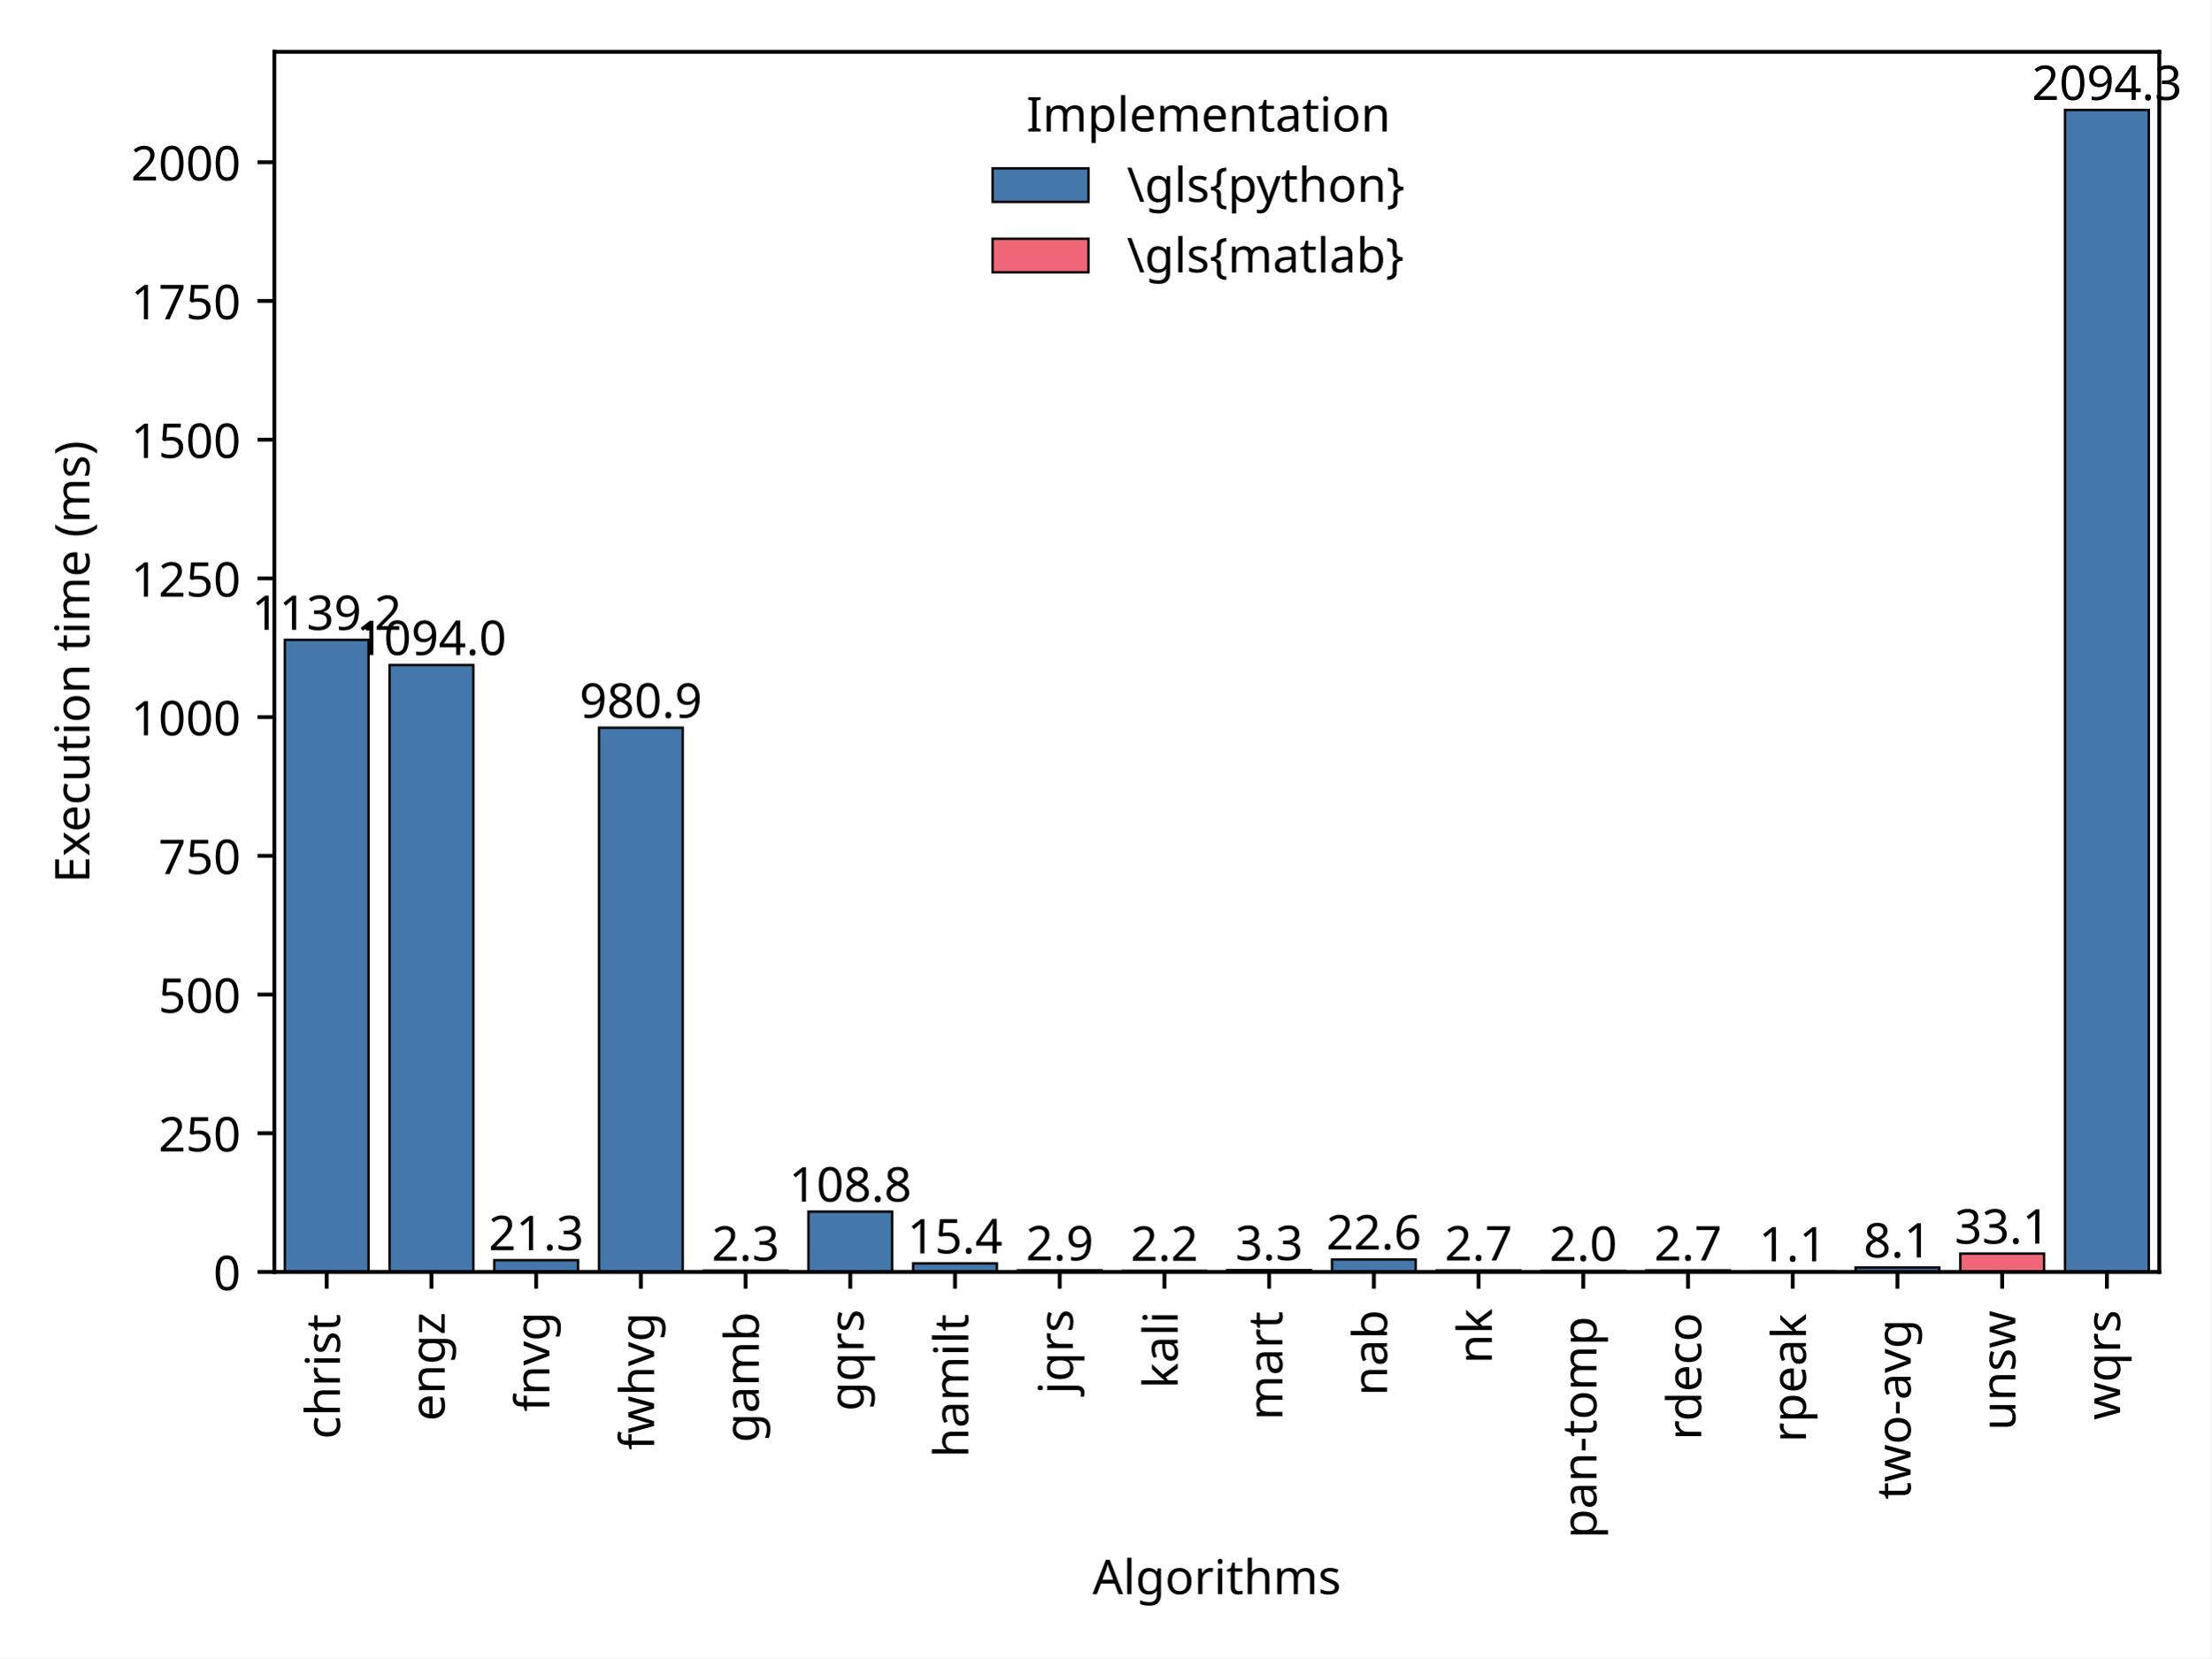
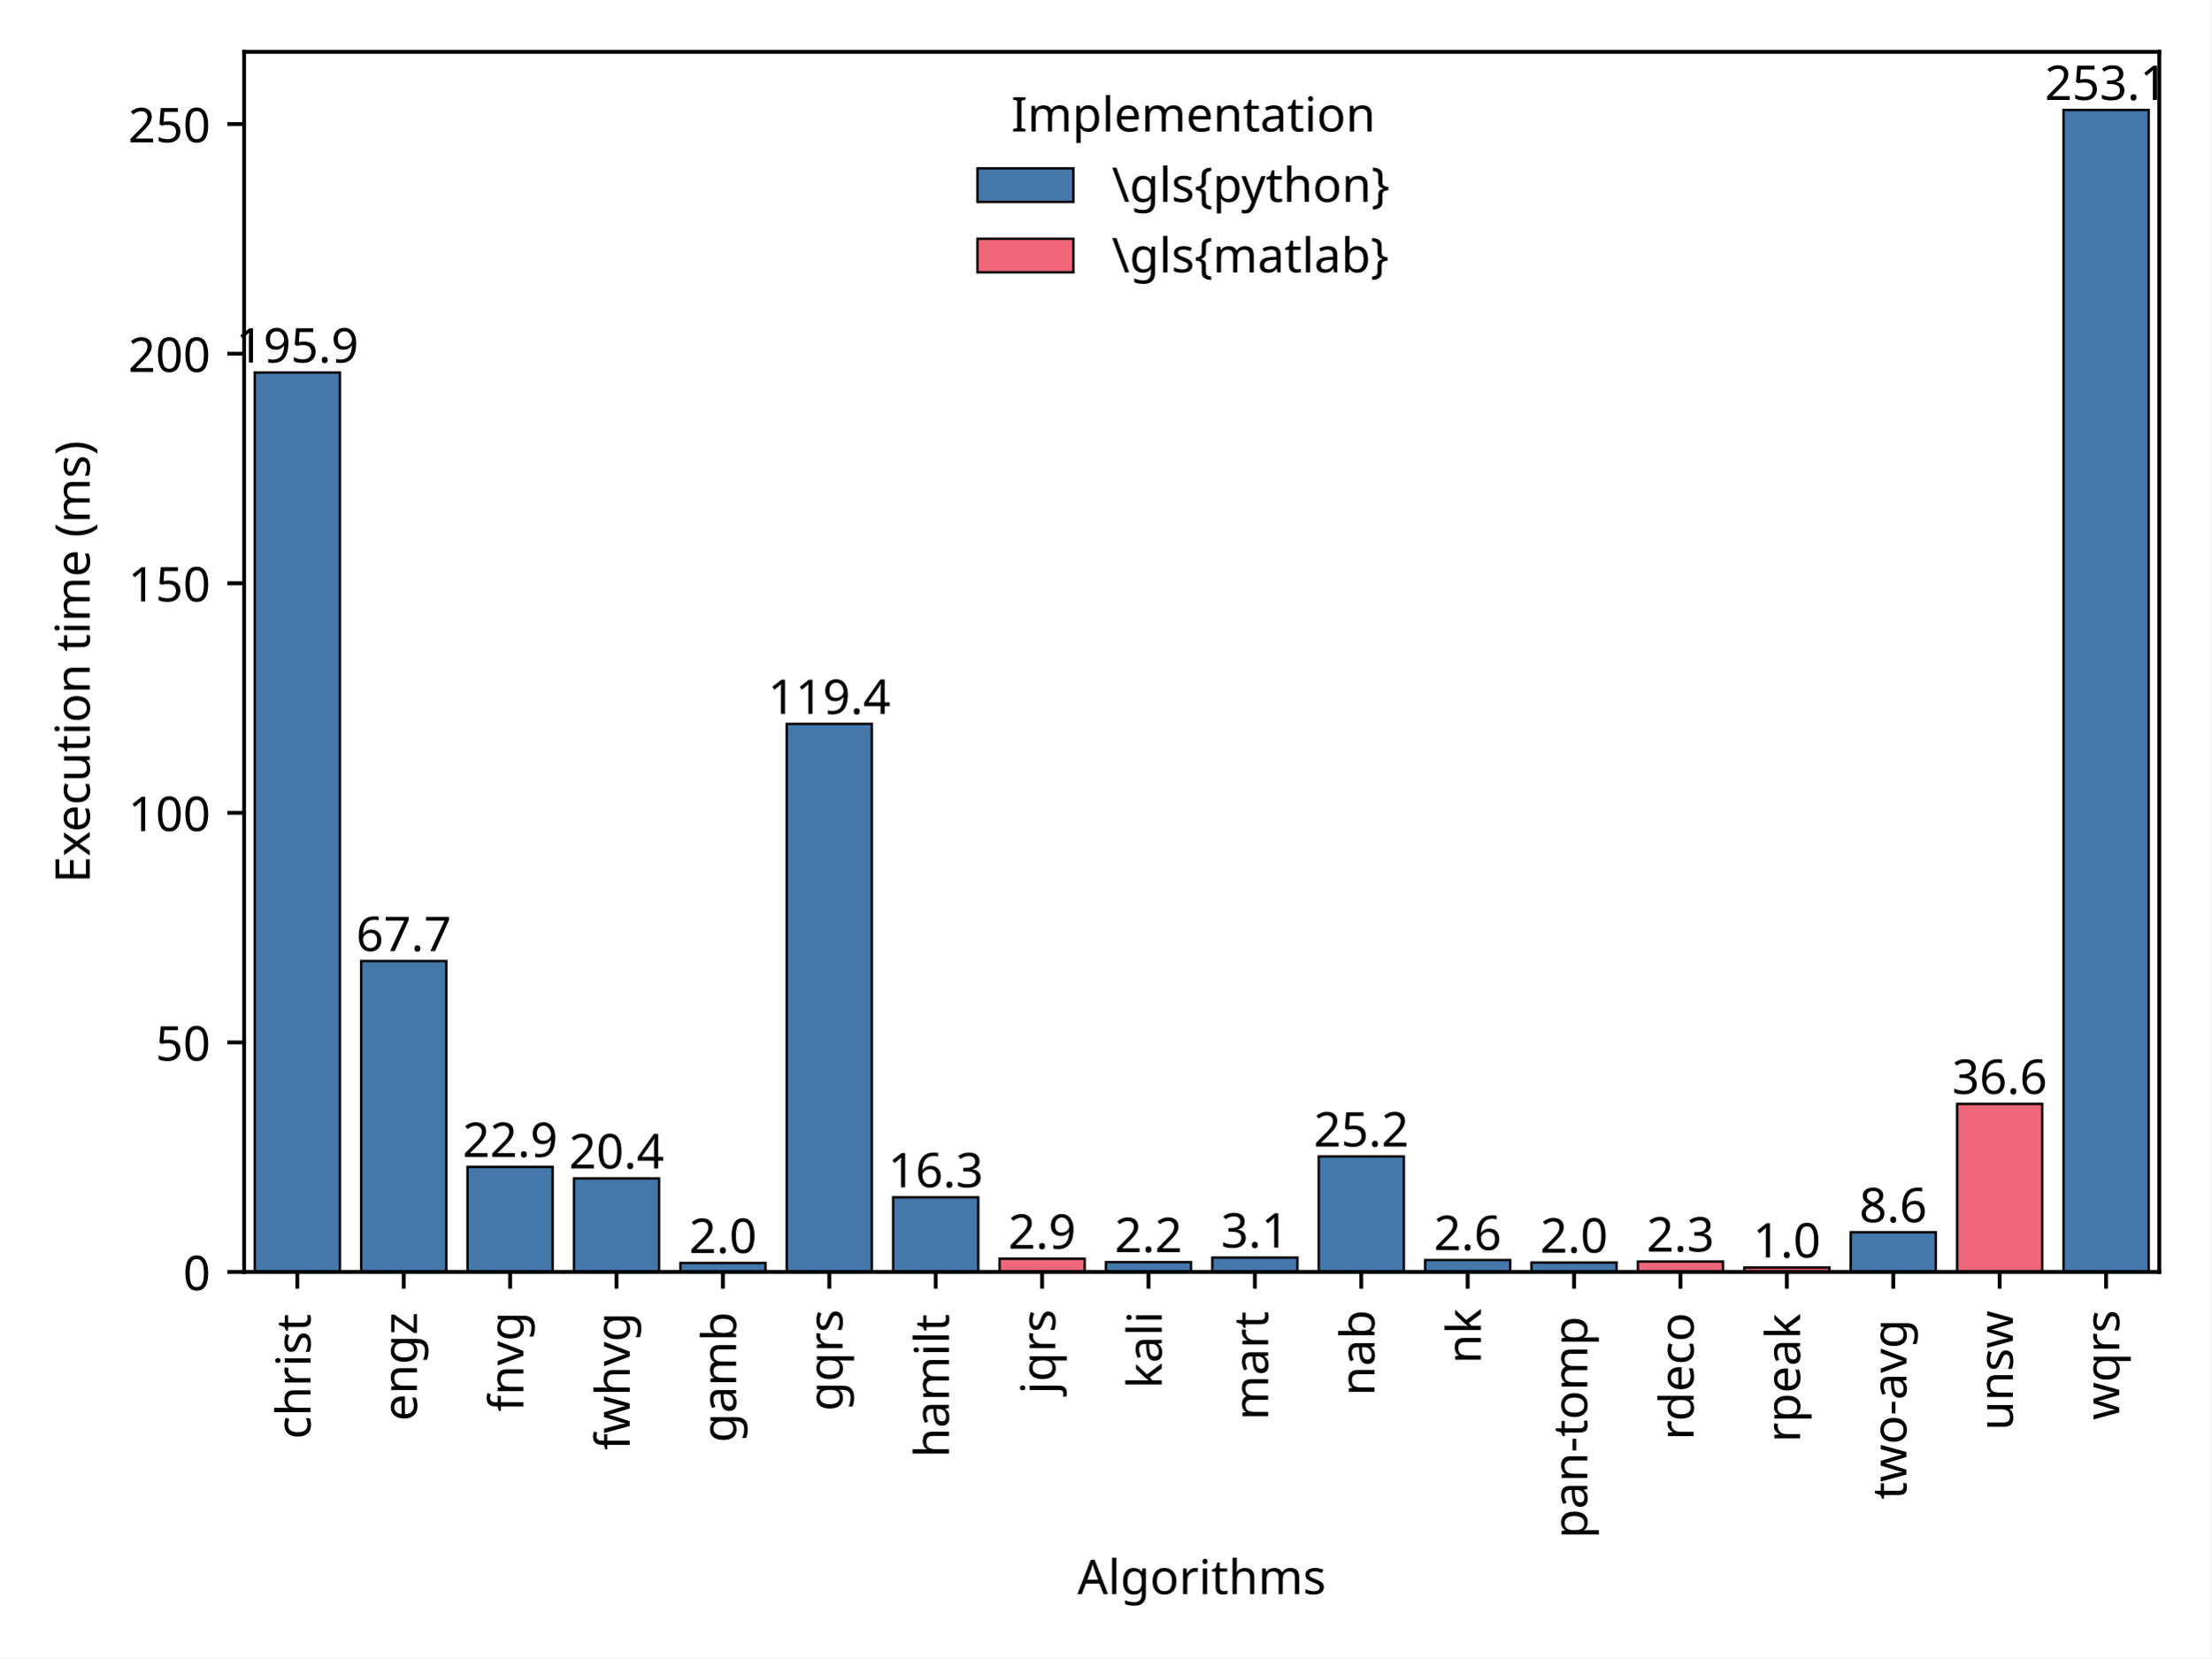
<svg xmlns="http://www.w3.org/2000/svg" xmlns:xlink="http://www.w3.org/1999/xlink" width="460.8pt" height="345.6pt" viewBox="0 0 460.8 345.6" version="1.1">
  <defs>
    <style type="text/css">*{stroke-linejoin: round; stroke-linecap: butt}</style>
  </defs>
  <g id="figure_1">
    <g id="patch_1">
      <path d="M 0 345.6  L 460.8 345.6  L 460.8 0  L 0 0  z " style="fill: #ffffff" />
    </g>
    <g id="axes_1">
      <g id="patch_2">
-         <path d="M 57.17 265.12  L 450 265.12  L 450 10.8  L 57.17 10.8  z " style="fill: #ffffff" />
+         <path d="M 50.87 265.12  L 450 265.12  L 450 10.8  L 50.87 10.8  z " style="fill: #ffffff" />
      </g>
      <g id="patch_3">
-         <path d="M 59.352 265.12  L 76.811 265.12  L 76.811 133.368  L 59.352 133.368  z " clip-path="url(#pf915cbc9c8)" style="fill: #4477aa; stroke: #000000; stroke-width: 0.5; stroke-linejoin: miter" />
+         <path d="M 53.087 265.12  L 70.826 265.12  L 70.826 77.632  L 53.087 77.632  z " clip-path="url(#p1029cbb673)" style="fill: #4477aa; stroke: #000000; stroke-width: 0.5; stroke-linejoin: miter" />
      </g>
      <g id="patch_4">
-         <path d="M 81.176 265.12  L 98.635 265.12  L 98.635 138.6  L 81.176 138.6  z " clip-path="url(#pf915cbc9c8)" style="fill: #4477aa; stroke: #000000; stroke-width: 0.5; stroke-linejoin: miter" />
+         <path d="M 75.261 265.12  L 93 265.12  L 93 200.316  L 75.261 200.316  z " clip-path="url(#p1029cbb673)" style="fill: #4477aa; stroke: #000000; stroke-width: 0.5; stroke-linejoin: miter" />
      </g>
      <g id="patch_5">
-         <path d="M 103 265.12  L 120.459 265.12  L 120.459 262.658  L 103 262.658  z " clip-path="url(#pf915cbc9c8)" style="fill: #4477aa; stroke: #000000; stroke-width: 0.5; stroke-linejoin: miter" />
+         <path d="M 97.435 265.12  L 115.174 265.12  L 115.174 243.226  L 97.435 243.226  z " clip-path="url(#p1029cbb673)" style="fill: #4477aa; stroke: #000000; stroke-width: 0.5; stroke-linejoin: miter" />
      </g>
      <g id="patch_6">
-         <path d="M 124.824 265.12  L 142.283 265.12  L 142.283 151.675  L 124.824 151.675  z " clip-path="url(#pf915cbc9c8)" style="fill: #4477aa; stroke: #000000; stroke-width: 0.5; stroke-linejoin: miter" />
+         <path d="M 119.609 265.12  L 137.348 265.12  L 137.348 245.624  L 119.609 245.624  z " clip-path="url(#p1029cbb673)" style="fill: #4477aa; stroke: #000000; stroke-width: 0.5; stroke-linejoin: miter" />
      </g>
      <g id="patch_7">
-         <path d="M 146.648 265.12  L 164.107 265.12  L 164.107 264.849  L 146.648 264.849  z " clip-path="url(#pf915cbc9c8)" style="fill: #4477aa; stroke: #000000; stroke-width: 0.5; stroke-linejoin: miter" />
+         <path d="M 141.783 265.12  L 159.522 265.12  L 159.522 263.242  L 141.783 263.242  z " clip-path="url(#p1029cbb673)" style="fill: #4477aa; stroke: #000000; stroke-width: 0.5; stroke-linejoin: miter" />
      </g>
      <g id="patch_8">
-         <path d="M 168.472 265.12  L 185.931 265.12  L 185.931 252.535  L 168.472 252.535  z " clip-path="url(#pf915cbc9c8)" style="fill: #4477aa; stroke: #000000; stroke-width: 0.5; stroke-linejoin: miter" />
+         <path d="M 163.957 265.12  L 181.696 265.12  L 181.696 150.886  L 163.957 150.886  z " clip-path="url(#p1029cbb673)" style="fill: #4477aa; stroke: #000000; stroke-width: 0.5; stroke-linejoin: miter" />
      </g>
      <g id="patch_9">
-         <path d="M 190.296 265.12  L 207.755 265.12  L 207.755 263.335  L 190.296 263.335  z " clip-path="url(#pf915cbc9c8)" style="fill: #4477aa; stroke: #000000; stroke-width: 0.5; stroke-linejoin: miter" />
+         <path d="M 186.131 265.12  L 203.87 265.12  L 203.87 249.55  L 186.131 249.55  z " clip-path="url(#p1029cbb673)" style="fill: #4477aa; stroke: #000000; stroke-width: 0.5; stroke-linejoin: miter" />
      </g>
      <g id="patch_10">
-         <path d="M 212.12 265.12  L 229.579 265.12  L 229.579 264.788  L 212.12 264.788  z " clip-path="url(#pf915cbc9c8)" style="fill: #ee6677; stroke: #000000; stroke-width: 0.5; stroke-linejoin: miter" />
+         <path d="M 208.305 265.12  L 226.044 265.12  L 226.044 262.358  L 208.305 262.358  z " clip-path="url(#p1029cbb673)" style="fill: #ee6677; stroke: #000000; stroke-width: 0.5; stroke-linejoin: miter" />
      </g>
      <g id="patch_11">
-         <path d="M 233.944 265.12  L 251.403 265.12  L 251.403 264.869  L 233.944 264.869  z " clip-path="url(#pf915cbc9c8)" style="fill: #4477aa; stroke: #000000; stroke-width: 0.5; stroke-linejoin: miter" />
+         <path d="M 230.478 265.12  L 248.218 265.12  L 248.218 263.06  L 230.478 263.06  z " clip-path="url(#p1029cbb673)" style="fill: #4477aa; stroke: #000000; stroke-width: 0.5; stroke-linejoin: miter" />
      </g>
      <g id="patch_12">
-         <path d="M 255.767 265.12  L 273.226 265.12  L 273.226 264.735  L 255.767 264.735  z " clip-path="url(#pf915cbc9c8)" style="fill: #4477aa; stroke: #000000; stroke-width: 0.5; stroke-linejoin: miter" />
+         <path d="M 252.652 265.12  L 270.392 265.12  L 270.392 262.117  L 252.652 262.117  z " clip-path="url(#p1029cbb673)" style="fill: #4477aa; stroke: #000000; stroke-width: 0.5; stroke-linejoin: miter" />
      </g>
      <g id="patch_13">
-         <path d="M 277.591 265.12  L 295.05 265.12  L 295.05 262.509  L 277.591 262.509  z " clip-path="url(#pf915cbc9c8)" style="fill: #4477aa; stroke: #000000; stroke-width: 0.5; stroke-linejoin: miter" />
+         <path d="M 274.826 265.12  L 292.565 265.12  L 292.565 241.05  L 274.826 241.05  z " clip-path="url(#p1029cbb673)" style="fill: #4477aa; stroke: #000000; stroke-width: 0.5; stroke-linejoin: miter" />
      </g>
      <g id="patch_14">
-         <path d="M 299.415 265.12  L 316.874 265.12  L 316.874 264.812  L 299.415 264.812  z " clip-path="url(#pf915cbc9c8)" style="fill: #4477aa; stroke: #000000; stroke-width: 0.5; stroke-linejoin: miter" />
+         <path d="M 297 265.12  L 314.739 265.12  L 314.739 262.632  L 297 262.632  z " clip-path="url(#p1029cbb673)" style="fill: #4477aa; stroke: #000000; stroke-width: 0.5; stroke-linejoin: miter" />
      </g>
      <g id="patch_15">
-         <path d="M 321.239 265.12  L 338.698 265.12  L 338.698 264.888  L 321.239 264.888  z " clip-path="url(#pf915cbc9c8)" style="fill: #4477aa; stroke: #000000; stroke-width: 0.5; stroke-linejoin: miter" />
+         <path d="M 319.174 265.12  L 336.913 265.12  L 336.913 263.168  L 319.174 263.168  z " clip-path="url(#p1029cbb673)" style="fill: #4477aa; stroke: #000000; stroke-width: 0.5; stroke-linejoin: miter" />
      </g>
      <g id="patch_16">
-         <path d="M 343.063 265.12  L 360.522 265.12  L 360.522 264.804  L 343.063 264.804  z " clip-path="url(#pf915cbc9c8)" style="fill: #ee6677; stroke: #000000; stroke-width: 0.5; stroke-linejoin: miter" />
+         <path d="M 341.348 265.12  L 359.087 265.12  L 359.087 262.949  L 341.348 262.949  z " clip-path="url(#p1029cbb673)" style="fill: #ee6677; stroke: #000000; stroke-width: 0.5; stroke-linejoin: miter" />
      </g>
      <g id="patch_17">
-         <path d="M 364.887 265.12  L 382.346 265.12  L 382.346 264.993  L 364.887 264.993  z " clip-path="url(#pf915cbc9c8)" style="fill: #ee6677; stroke: #000000; stroke-width: 0.5; stroke-linejoin: miter" />
+         <path d="M 363.522 265.12  L 381.261 265.12  L 381.261 264.201  L 363.522 264.201  z " clip-path="url(#p1029cbb673)" style="fill: #ee6677; stroke: #000000; stroke-width: 0.5; stroke-linejoin: miter" />
      </g>
      <g id="patch_18">
-         <path d="M 386.711 265.12  L 404.17 265.12  L 404.17 264.188  L 386.711 264.188  z " clip-path="url(#pf915cbc9c8)" style="fill: #4477aa; stroke: #000000; stroke-width: 0.5; stroke-linejoin: miter" />
+         <path d="M 385.696 265.12  L 403.435 265.12  L 403.435 256.845  L 385.696 256.845  z " clip-path="url(#p1029cbb673)" style="fill: #4477aa; stroke: #000000; stroke-width: 0.5; stroke-linejoin: miter" />
      </g>
      <g id="patch_19">
-         <path d="M 408.535 265.12  L 425.994 265.12  L 425.994 261.296  L 408.535 261.296  z " clip-path="url(#pf915cbc9c8)" style="fill: #ee6677; stroke: #000000; stroke-width: 0.5; stroke-linejoin: miter" />
+         <path d="M 407.87 265.12  L 425.609 265.12  L 425.609 230.083  L 407.87 230.083  z " clip-path="url(#p1029cbb673)" style="fill: #ee6677; stroke: #000000; stroke-width: 0.5; stroke-linejoin: miter" />
      </g>
      <g id="patch_20">
-         <path d="M 430.358 265.12  L 447.818 265.12  L 447.818 22.91  L 430.358 22.91  z " clip-path="url(#pf915cbc9c8)" style="fill: #4477aa; stroke: #000000; stroke-width: 0.5; stroke-linejoin: miter" />
+         <path d="M 430.043 265.12  L 447.783 265.12  L 447.783 22.91  L 430.043 22.91  z " clip-path="url(#p1029cbb673)" style="fill: #4477aa; stroke: #000000; stroke-width: 0.5; stroke-linejoin: miter" />
      </g>
      <g id="matplotlib.axis_1">
        <g id="xtick_1">
          <g id="line2d_1">
            <defs>
-               <path id="mfe8daccf79" d="M 0 0  L 0 3.5  " style="stroke: #000000; stroke-width: 0.8" />
+               <path id="me65276a0a2" d="M 0 0  L 0 3.5  " style="stroke: #000000; stroke-width: 0.8" />
            </defs>
            <g>
-               <use xlink:href="#mfe8daccf79" x="68.082" y="265.12" style="stroke: #000000; stroke-width: 0.8" />
+               <use xlink:href="#me65276a0a2" x="61.957" y="265.12" style="stroke: #000000; stroke-width: 0.8" />
            </g>
          </g>
          <g id="text_1">
-             <text style="font: 10px 'sans-serif'" transform="translate(70.84132 299.9747)rotate(-90)">christ</text>
+             <text style="font: 10px 'sans-serif'" transform="translate(64.71632 299.9747)rotate(-90)">christ</text>
          </g>
        </g>
        <g id="xtick_2">
          <g id="line2d_2">
            <g>
-               <use xlink:href="#mfe8daccf79" x="89.906" y="265.12" style="stroke: #000000; stroke-width: 0.8" />
+               <use xlink:href="#me65276a0a2" x="84.131" y="265.12" style="stroke: #000000; stroke-width: 0.8" />
            </g>
          </g>
          <g id="text_2">
-             <text style="font: 10px 'sans-serif'" transform="translate(92.66521 296.2075)rotate(-90)">engz</text>
+             <text style="font: 10px 'sans-serif'" transform="translate(86.89021 296.2075)rotate(-90)">engz</text>
          </g>
        </g>
        <g id="xtick_3">
          <g id="line2d_3">
            <g>
-               <use xlink:href="#mfe8daccf79" x="111.73" y="265.12" style="stroke: #000000; stroke-width: 0.8" />
+               <use xlink:href="#me65276a0a2" x="106.305" y="265.12" style="stroke: #000000; stroke-width: 0.8" />
            </g>
          </g>
          <g id="text_3">
-             <text style="font: 10px 'sans-serif'" transform="translate(114.4891 294.245)rotate(-90)">fnvg</text>
+             <text style="font: 10px 'sans-serif'" transform="translate(109.0641 294.245)rotate(-90)">fnvg</text>
          </g>
        </g>
        <g id="xtick_4">
          <g id="line2d_4">
            <g>
-               <use xlink:href="#mfe8daccf79" x="133.554" y="265.12" style="stroke: #000000; stroke-width: 0.8" />
+               <use xlink:href="#me65276a0a2" x="128.479" y="265.12" style="stroke: #000000; stroke-width: 0.8" />
            </g>
          </g>
          <g id="text_4">
-             <text style="font: 10px 'sans-serif'" transform="translate(136.313 302.2481)rotate(-90)">fwhvg</text>
+             <text style="font: 10px 'sans-serif'" transform="translate(131.238 302.2481)rotate(-90)">fwhvg</text>
          </g>
        </g>
        <g id="xtick_5">
          <g id="line2d_5">
            <g>
-               <use xlink:href="#mfe8daccf79" x="155.377" y="265.12" style="stroke: #000000; stroke-width: 0.8" />
+               <use xlink:href="#me65276a0a2" x="150.653" y="265.12" style="stroke: #000000; stroke-width: 0.8" />
            </g>
          </g>
          <g id="text_5">
-             <text style="font: 10px 'sans-serif'" transform="translate(158.1369 300.6856)rotate(-90)">gamb</text>
+             <text style="font: 10px 'sans-serif'" transform="translate(153.4119 300.6856)rotate(-90)">gamb</text>
          </g>
        </g>
        <g id="xtick_6">
          <g id="line2d_6">
            <g>
-               <use xlink:href="#mfe8daccf79" x="177.201" y="265.12" style="stroke: #000000; stroke-width: 0.8" />
+               <use xlink:href="#me65276a0a2" x="172.826" y="265.12" style="stroke: #000000; stroke-width: 0.8" />
            </g>
          </g>
          <g id="text_6">
-             <text style="font: 10px 'sans-serif'" transform="translate(179.9608 294.1372)rotate(-90)">gqrs</text>
+             <text style="font: 10px 'sans-serif'" transform="translate(175.5858 294.1372)rotate(-90)">gqrs</text>
          </g>
        </g>
        <g id="xtick_7">
          <g id="line2d_7">
            <g>
-               <use xlink:href="#mfe8daccf79" x="199.025" y="265.12" style="stroke: #000000; stroke-width: 0.8" />
+               <use xlink:href="#me65276a0a2" x="195" y="265.12" style="stroke: #000000; stroke-width: 0.8" />
            </g>
          </g>
          <g id="text_7">
-             <text style="font: 10px 'sans-serif'" transform="translate(201.7847 303.8028)rotate(-90)">hamilt</text>
+             <text style="font: 10px 'sans-serif'" transform="translate(197.7597 303.8028)rotate(-90)">hamilt</text>
          </g>
        </g>
        <g id="xtick_8">
          <g id="line2d_8">
            <g>
-               <use xlink:href="#mfe8daccf79" x="220.849" y="265.12" style="stroke: #000000; stroke-width: 0.8" />
+               <use xlink:href="#me65276a0a2" x="217.174" y="265.12" style="stroke: #000000; stroke-width: 0.8" />
            </g>
          </g>
          <g id="text_8">
-             <text style="font: 10px 'sans-serif'" transform="translate(223.6085 290.5669)rotate(-90)">jqrs</text>
+             <text style="font: 10px 'sans-serif'" transform="translate(219.9335 290.5669)rotate(-90)">jqrs</text>
          </g>
        </g>
        <g id="xtick_9">
          <g id="line2d_9">
            <g>
-               <use xlink:href="#mfe8daccf79" x="242.673" y="265.12" style="stroke: #000000; stroke-width: 0.8" />
+               <use xlink:href="#me65276a0a2" x="239.348" y="265.12" style="stroke: #000000; stroke-width: 0.8" />
            </g>
          </g>
          <g id="text_9">
-             <text style="font: 10px 'sans-serif'" transform="translate(245.4324 289.42)rotate(-90)">kali</text>
+             <text style="font: 10px 'sans-serif'" transform="translate(242.1074 289.42)rotate(-90)">kali</text>
          </g>
        </g>
        <g id="xtick_10">
          <g id="line2d_10">
            <g>
-               <use xlink:href="#mfe8daccf79" x="264.497" y="265.12" style="stroke: #000000; stroke-width: 0.8" />
+               <use xlink:href="#me65276a0a2" x="261.522" y="265.12" style="stroke: #000000; stroke-width: 0.8" />
            </g>
          </g>
          <g id="text_10">
-             <text style="font: 10px 'sans-serif'" transform="translate(267.2563 296.02)rotate(-90)">mart</text>
+             <text style="font: 10px 'sans-serif'" transform="translate(264.2813 296.02)rotate(-90)">mart</text>
          </g>
        </g>
        <g id="xtick_11">
          <g id="line2d_11">
            <g>
-               <use xlink:href="#mfe8daccf79" x="286.321" y="265.12" style="stroke: #000000; stroke-width: 0.8" />
+               <use xlink:href="#me65276a0a2" x="283.696" y="265.12" style="stroke: #000000; stroke-width: 0.8" />
            </g>
          </g>
          <g id="text_11">
-             <text style="font: 10px 'sans-serif'" transform="translate(289.0802 290.9341)rotate(-90)">nab</text>
+             <text style="font: 10px 'sans-serif'" transform="translate(286.4552 290.9341)rotate(-90)">nab</text>
          </g>
        </g>
        <g id="xtick_12">
          <g id="line2d_12">
            <g>
-               <use xlink:href="#mfe8daccf79" x="308.145" y="265.12" style="stroke: #000000; stroke-width: 0.8" />
+               <use xlink:href="#me65276a0a2" x="305.87" y="265.12" style="stroke: #000000; stroke-width: 0.8" />
            </g>
          </g>
          <g id="text_12">
-             <text style="font: 10px 'sans-serif'" transform="translate(310.9041 284.2481)rotate(-90)">nk</text>
+             <text style="font: 10px 'sans-serif'" transform="translate(308.6291 284.2481)rotate(-90)">nk</text>
          </g>
        </g>
        <g id="xtick_13">
          <g id="line2d_13">
            <g>
-               <use xlink:href="#mfe8daccf79" x="329.969" y="265.12" style="stroke: #000000; stroke-width: 0.8" />
+               <use xlink:href="#me65276a0a2" x="328.044" y="265.12" style="stroke: #000000; stroke-width: 0.8" />
            </g>
          </g>
          <g id="text_13">
-             <text style="font: 10px 'sans-serif'" transform="translate(332.728 320.67)rotate(-90)">pan-tomp</text>
+             <text style="font: 10px 'sans-serif'" transform="translate(330.803 320.67)rotate(-90)">pan-tomp</text>
          </g>
        </g>
        <g id="xtick_14">
          <g id="line2d_14">
            <g>
-               <use xlink:href="#mfe8daccf79" x="351.793" y="265.12" style="stroke: #000000; stroke-width: 0.8" />
+               <use xlink:href="#me65276a0a2" x="350.217" y="265.12" style="stroke: #000000; stroke-width: 0.8" />
            </g>
          </g>
          <g id="text_14">
-             <text style="font: 10px 'sans-serif'" transform="translate(354.5519 300.1747)rotate(-90)">rdeco</text>
+             <text style="font: 10px 'sans-serif'" transform="translate(352.9769 300.1747)rotate(-90)">rdeco</text>
          </g>
        </g>
        <g id="xtick_15">
          <g id="line2d_15">
            <g>
-               <use xlink:href="#mfe8daccf79" x="373.616" y="265.12" style="stroke: #000000; stroke-width: 0.8" />
+               <use xlink:href="#me65276a0a2" x="372.391" y="265.12" style="stroke: #000000; stroke-width: 0.8" />
            </g>
          </g>
          <g id="text_15">
-             <text style="font: 10px 'sans-serif'" transform="translate(376.3758 300.6513)rotate(-90)">rpeak</text>
+             <text style="font: 10px 'sans-serif'" transform="translate(375.1508 300.6513)rotate(-90)">rpeak</text>
          </g>
        </g>
        <g id="xtick_16">
          <g id="line2d_16">
            <g>
-               <use xlink:href="#mfe8daccf79" x="395.44" y="265.12" style="stroke: #000000; stroke-width: 0.8" />
+               <use xlink:href="#me65276a0a2" x="394.565" y="265.12" style="stroke: #000000; stroke-width: 0.8" />
            </g>
          </g>
          <g id="text_16">
-             <text style="font: 10px 'sans-serif'" transform="translate(398.1997 312.5278)rotate(-90)">two-avg</text>
+             <text style="font: 10px 'sans-serif'" transform="translate(397.3247 312.5278)rotate(-90)">two-avg</text>
          </g>
        </g>
        <g id="xtick_17">
          <g id="line2d_17">
            <g>
-               <use xlink:href="#mfe8daccf79" x="417.264" y="265.12" style="stroke: #000000; stroke-width: 0.8" />
+               <use xlink:href="#me65276a0a2" x="416.739" y="265.12" style="stroke: #000000; stroke-width: 0.8" />
            </g>
          </g>
          <g id="text_17">
-             <text style="font: 10px 'sans-serif'" transform="translate(420.0235 298.1825)rotate(-90)">unsw</text>
+             <text style="font: 10px 'sans-serif'" transform="translate(419.4985 298.1825)rotate(-90)">unsw</text>
          </g>
        </g>
        <g id="xtick_18">
          <g id="line2d_18">
            <g>
-               <use xlink:href="#mfe8daccf79" x="439.088" y="265.12" style="stroke: #000000; stroke-width: 0.8" />
+               <use xlink:href="#me65276a0a2" x="438.913" y="265.12" style="stroke: #000000; stroke-width: 0.8" />
            </g>
          </g>
          <g id="text_18">
-             <text style="font: 10px 'sans-serif'" transform="translate(441.8474 295.9669)rotate(-90)">wqrs</text>
+             <text style="font: 10px 'sans-serif'" transform="translate(441.6724 295.9669)rotate(-90)">wqrs</text>
          </g>
        </g>
        <g id="text_19">
-           <text style="font: 10px 'sans-serif'; text-anchor: middle" x="253.585" y="332.268" transform="rotate(-0, 253.585, 332.2684)">Algorithms</text>
+           <text style="font: 10px 'sans-serif'; text-anchor: middle" x="250.435" y="332.268" transform="rotate(-0, 250.435, 332.2684)">Algorithms</text>
        </g>
      </g>
      <g id="matplotlib.axis_2">
        <g id="ytick_1">
          <g id="line2d_19">
            <defs>
-               <path id="m5962831473" d="M 0 0  L -3.5 0  " style="stroke: #000000; stroke-width: 0.8" />
+               <path id="mbbf374123a" d="M 0 0  L -3.5 0  " style="stroke: #000000; stroke-width: 0.8" />
            </defs>
            <g>
-               <use xlink:href="#m5962831473" x="57.17" y="265.12" style="stroke: #000000; stroke-width: 0.8" />
+               <use xlink:href="#mbbf374123a" x="50.87" y="265.12" style="stroke: #000000; stroke-width: 0.8" />
            </g>
          </g>
          <g id="text_20">
-             <text style="font: 10px 'sans-serif'; text-anchor: end" x="50.17" y="268.919" transform="rotate(-0, 50.17, 268.9192)">0</text>
+             <text style="font: 10px 'sans-serif'; text-anchor: end" x="43.87" y="268.919" transform="rotate(-0, 43.87, 268.9192)">0</text>
          </g>
        </g>
        <g id="ytick_2">
          <g id="line2d_20">
            <g>
-               <use xlink:href="#m5962831473" x="57.17" y="236.207" style="stroke: #000000; stroke-width: 0.8" />
+               <use xlink:href="#mbbf374123a" x="50.87" y="217.268" style="stroke: #000000; stroke-width: 0.8" />
            </g>
          </g>
          <g id="text_21">
-             <text style="font: 10px 'sans-serif'; text-anchor: end" x="50.17" y="240.006" transform="rotate(-0, 50.17, 240.006)">250</text>
+             <text style="font: 10px 'sans-serif'; text-anchor: end" x="43.87" y="221.068" transform="rotate(-0, 43.87, 221.0675)">50</text>
          </g>
        </g>
        <g id="ytick_3">
          <g id="line2d_21">
            <g>
-               <use xlink:href="#m5962831473" x="57.17" y="207.293" style="stroke: #000000; stroke-width: 0.8" />
+               <use xlink:href="#mbbf374123a" x="50.87" y="169.417" style="stroke: #000000; stroke-width: 0.8" />
            </g>
          </g>
          <g id="text_22">
-             <text style="font: 10px 'sans-serif'; text-anchor: end" x="50.17" y="211.093" transform="rotate(-0, 50.17, 211.0927)">500</text>
+             <text style="font: 10px 'sans-serif'; text-anchor: end" x="43.87" y="173.216" transform="rotate(-0, 43.87, 173.2158)">100</text>
          </g>
        </g>
        <g id="ytick_4">
          <g id="line2d_22">
            <g>
-               <use xlink:href="#m5962831473" x="57.17" y="178.38" style="stroke: #000000; stroke-width: 0.8" />
+               <use xlink:href="#mbbf374123a" x="50.87" y="121.565" style="stroke: #000000; stroke-width: 0.8" />
            </g>
          </g>
          <g id="text_23">
-             <text style="font: 10px 'sans-serif'; text-anchor: end" x="50.17" y="182.179" transform="rotate(-0, 50.17, 182.1794)">750</text>
+             <text style="font: 10px 'sans-serif'; text-anchor: end" x="43.87" y="125.364" transform="rotate(-0, 43.87, 125.3641)">150</text>
          </g>
        </g>
        <g id="ytick_5">
          <g id="line2d_23">
            <g>
-               <use xlink:href="#m5962831473" x="57.17" y="149.467" style="stroke: #000000; stroke-width: 0.8" />
+               <use xlink:href="#mbbf374123a" x="50.87" y="73.713" style="stroke: #000000; stroke-width: 0.8" />
            </g>
          </g>
          <g id="text_24">
-             <text style="font: 10px 'sans-serif'; text-anchor: end" x="50.17" y="153.266" transform="rotate(-0, 50.17, 153.2662)">1000</text>
+             <text style="font: 10px 'sans-serif'; text-anchor: end" x="43.87" y="77.512" transform="rotate(-0, 43.87, 77.51239)">200</text>
          </g>
        </g>
        <g id="ytick_6">
          <g id="line2d_24">
            <g>
-               <use xlink:href="#m5962831473" x="57.17" y="120.554" style="stroke: #000000; stroke-width: 0.8" />
+               <use xlink:href="#mbbf374123a" x="50.87" y="25.861" style="stroke: #000000; stroke-width: 0.8" />
            </g>
          </g>
          <g id="text_25">
-             <text style="font: 10px 'sans-serif'; text-anchor: end" x="50.17" y="124.353" transform="rotate(-0, 50.17, 124.3529)">1250</text>
-           </g>
-         </g>
-         <g id="ytick_7">
-           <g id="line2d_25">
-             <g>
-               <use xlink:href="#m5962831473" x="57.17" y="91.64" style="stroke: #000000; stroke-width: 0.8" />
-             </g>
-           </g>
-           <g id="text_26">
-             <text style="font: 10px 'sans-serif'; text-anchor: end" x="50.17" y="95.44" transform="rotate(-0, 50.17, 95.43968)">1500</text>
-           </g>
-         </g>
-         <g id="ytick_8">
-           <g id="line2d_26">
-             <g>
-               <use xlink:href="#m5962831473" x="57.17" y="62.727" style="stroke: #000000; stroke-width: 0.8" />
-             </g>
-           </g>
-           <g id="text_27">
-             <text style="font: 10px 'sans-serif'; text-anchor: end" x="50.17" y="66.526" transform="rotate(-0, 50.17, 66.52642)">1750</text>
-           </g>
-         </g>
-         <g id="ytick_9">
-           <g id="line2d_27">
-             <g>
-               <use xlink:href="#m5962831473" x="57.17" y="33.814" style="stroke: #000000; stroke-width: 0.8" />
-             </g>
-           </g>
-           <g id="text_28">
-             <text style="font: 10px 'sans-serif'; text-anchor: end" x="50.17" y="37.613" transform="rotate(-0, 50.17, 37.61317)">2000</text>
-           </g>
-         </g>
-         <g id="text_29">
-           <text style="font: 10px 'sans-serif'; text-anchor: middle" x="18.64" y="137.96" transform="rotate(-90, 18.64031, 137.96)">Execution time (ms)</text>
+             <text style="font: 10px 'sans-serif'; text-anchor: end" x="43.87" y="29.661" transform="rotate(-0, 43.87, 29.66068)">250</text>
+           </g>
+         </g>
+         <g id="text_26">
+           <text style="font: 10px 'sans-serif'; text-anchor: middle" x="18.703" y="137.96" transform="rotate(-90, 18.70281, 137.96)">Execution time (ms)</text>
        </g>
      </g>
      <g id="patch_21">
-         <path d="M 57.17 265.12  L 57.17 10.8  " style="fill: none; stroke: #000000; stroke-width: 0.8; stroke-linejoin: miter; stroke-linecap: square" />
+         <path d="M 50.87 265.12  L 50.87 10.8  " style="fill: none; stroke: #000000; stroke-width: 0.8; stroke-linejoin: miter; stroke-linecap: square" />
      </g>
      <g id="patch_22">
        <path d="M 450 265.12  L 450 10.8  " style="fill: none; stroke: #000000; stroke-width: 0.8; stroke-linejoin: miter; stroke-linecap: square" />
      </g>
      <g id="patch_23">
-         <path d="M 57.17 265.12  L 450 265.12  " style="fill: none; stroke: #000000; stroke-width: 0.8; stroke-linejoin: miter; stroke-linecap: square" />
+         <path d="M 50.87 265.12  L 450 265.12  " style="fill: none; stroke: #000000; stroke-width: 0.8; stroke-linejoin: miter; stroke-linecap: square" />
      </g>
      <g id="patch_24">
-         <path d="M 57.17 10.8  L 450 10.8  " style="fill: none; stroke: #000000; stroke-width: 0.8; stroke-linejoin: miter; stroke-linecap: square" />
+         <path d="M 50.87 10.8  L 450 10.8  " style="fill: none; stroke: #000000; stroke-width: 0.8; stroke-linejoin: miter; stroke-linecap: square" />
+       </g>
+       <g id="text_27">
+         <text style="font: 10px 'sans-serif'; text-anchor: middle" x="61.957" y="75.553" transform="rotate(-0, 61.95694, 75.55256)">195.9</text>
+       </g>
+       <g id="text_28">
+         <text style="font: 10px 'sans-serif'; text-anchor: middle" x="84.131" y="198.236" transform="rotate(-0, 84.13083, 198.2363)">67.7</text>
+       </g>
+       <g id="text_29">
+         <text style="font: 10px 'sans-serif'; text-anchor: middle" x="106.305" y="241.146" transform="rotate(-0, 106.3047, 241.1463)">22.9</text>
      </g>
      <g id="text_30">
-         <text style="font: 10px 'sans-serif'; text-anchor: middle" x="68.082" y="131.288" transform="rotate(-0, 68.08194, 131.2884)">1139.2</text>
+         <text style="font: 10px 'sans-serif'; text-anchor: middle" x="128.479" y="243.545" transform="rotate(-0, 128.4786, 243.5446)">20.4</text>
      </g>
      <g id="text_31">
-         <text style="font: 10px 'sans-serif'; text-anchor: middle" x="89.906" y="136.52" transform="rotate(-0, 89.90583, 136.5202)">1094.0</text>
+         <text style="font: 10px 'sans-serif'; text-anchor: middle" x="150.653" y="261.163" transform="rotate(-0, 150.6525, 261.1627)">2.0</text>
      </g>
      <g id="text_32">
-         <text style="font: 10px 'sans-serif'; text-anchor: middle" x="111.73" y="260.579" transform="rotate(-0, 111.7297, 260.5787)">21.3</text>
+         <text style="font: 10px 'sans-serif'; text-anchor: middle" x="172.826" y="148.806" transform="rotate(-0, 172.8264, 148.8062)">119.4</text>
      </g>
      <g id="text_33">
-         <text style="font: 10px 'sans-serif'; text-anchor: middle" x="133.554" y="149.596" transform="rotate(-0, 133.5536, 149.5956)">980.9</text>
+         <text style="font: 10px 'sans-serif'; text-anchor: middle" x="195" y="247.471" transform="rotate(-0, 195.0003, 247.4707)">16.3</text>
      </g>
      <g id="text_34">
-         <text style="font: 10px 'sans-serif'; text-anchor: middle" x="155.377" y="262.769" transform="rotate(-0, 155.3775, 262.7692)">2.3</text>
+         <text style="font: 10px 'sans-serif'; text-anchor: middle" x="217.174" y="260.279" transform="rotate(-0, 217.1742, 260.2788)">2.9</text>
      </g>
      <g id="text_35">
-         <text style="font: 10px 'sans-serif'; text-anchor: middle" x="177.201" y="250.455" transform="rotate(-0, 177.2014, 250.4552)">108.8</text>
+         <text style="font: 10px 'sans-serif'; text-anchor: middle" x="239.348" y="260.98" transform="rotate(-0, 239.3481, 260.9799)">2.2</text>
      </g>
      <g id="text_36">
-         <text style="font: 10px 'sans-serif'; text-anchor: middle" x="199.025" y="261.255" transform="rotate(-0, 199.0253, 261.2552)">15.4</text>
+         <text style="font: 10px 'sans-serif'; text-anchor: middle" x="261.522" y="260.038" transform="rotate(-0, 261.5219, 260.0375)">3.1</text>
      </g>
      <g id="text_37">
-         <text style="font: 10px 'sans-serif'; text-anchor: middle" x="220.849" y="262.709" transform="rotate(-0, 220.8492, 262.7086)">2.9</text>
+         <text style="font: 10px 'sans-serif'; text-anchor: middle" x="283.696" y="238.97" transform="rotate(-0, 283.6958, 238.9699)">25.2</text>
      </g>
      <g id="text_38">
-         <text style="font: 10px 'sans-serif'; text-anchor: middle" x="242.673" y="262.79" transform="rotate(-0, 242.6731, 262.7895)">2.2</text>
+         <text style="font: 10px 'sans-serif'; text-anchor: middle" x="305.87" y="260.552" transform="rotate(-0, 305.8697, 260.552)">2.6</text>
      </g>
      <g id="text_39">
-         <text style="font: 10px 'sans-serif'; text-anchor: middle" x="264.497" y="262.655" transform="rotate(-0, 264.4969, 262.6551)">3.3</text>
+         <text style="font: 10px 'sans-serif'; text-anchor: middle" x="328.044" y="261.088" transform="rotate(-0, 328.0436, 261.0879)">2.0</text>
      </g>
      <g id="text_40">
-         <text style="font: 10px 'sans-serif'; text-anchor: middle" x="286.321" y="260.429" transform="rotate(-0, 286.3208, 260.4293)">22.6</text>
+         <text style="font: 10px 'sans-serif'; text-anchor: middle" x="350.217" y="260.869" transform="rotate(-0, 350.2175, 260.8693)">2.3</text>
      </g>
      <g id="text_41">
-         <text style="font: 10px 'sans-serif'; text-anchor: middle" x="308.145" y="262.733" transform="rotate(-0, 308.1447, 262.7326)">2.7</text>
+         <text style="font: 10px 'sans-serif'; text-anchor: middle" x="372.391" y="262.122" transform="rotate(-0, 372.3914, 262.1216)">1.0</text>
      </g>
      <g id="text_42">
-         <text style="font: 10px 'sans-serif'; text-anchor: middle" x="329.969" y="262.808" transform="rotate(-0, 329.9686, 262.8085)">2.0</text>
+         <text style="font: 10px 'sans-serif'; text-anchor: middle" x="394.565" y="254.766" transform="rotate(-0, 394.5653, 254.7658)">8.6</text>
      </g>
      <g id="text_43">
-         <text style="font: 10px 'sans-serif'; text-anchor: middle" x="351.793" y="262.725" transform="rotate(-0, 351.7925, 262.7247)">2.7</text>
+         <text style="font: 10px 'sans-serif'; text-anchor: middle" x="416.739" y="228.003" transform="rotate(-0, 416.7392, 228.0033)">36.6</text>
      </g>
      <g id="text_44">
-         <text style="font: 10px 'sans-serif'; text-anchor: middle" x="373.616" y="262.914" transform="rotate(-0, 373.6164, 262.9137)">1.1</text>
-       </g>
-       <g id="text_45">
-         <text style="font: 10px 'sans-serif'; text-anchor: middle" x="395.44" y="262.108" transform="rotate(-0, 395.4403, 262.1081)">8.1</text>
-       </g>
-       <g id="text_46">
-         <text style="font: 10px 'sans-serif'; text-anchor: middle" x="417.264" y="259.216" transform="rotate(-0, 417.2642, 259.2158)">33.1</text>
-       </g>
-       <g id="text_47">
-         <text style="font: 10px 'sans-serif'; text-anchor: middle" x="439.088" y="20.831" transform="rotate(-0, 439.0881, 20.83079)">2094.3</text>
+         <text style="font: 10px 'sans-serif'; text-anchor: middle" x="438.913" y="20.831" transform="rotate(-0, 438.9131, 20.83079)">253.1</text>
      </g>
      <g id="legend_1">
-         <g id="text_48">
-           <text style="font: 10px 'sans-serif'; text-anchor: start" x="213.883" y="27.398" transform="rotate(-0, 213.8827, 27.39844)">Implementation</text>
+         <g id="text_45">
+           <text style="font: 10px 'sans-serif'; text-anchor: start" x="210.733" y="27.398" transform="rotate(-0, 210.7327, 27.39844)">Implementation</text>
        </g>
        <g id="patch_25">
-           <path d="M 206.848 42.077  L 226.848 42.077  L 226.848 35.077  L 206.848 35.077  z " style="fill: #4477aa; stroke: #000000; stroke-width: 0.5; stroke-linejoin: miter" />
-         </g>
-         <g id="text_49">
-           <text style="font: 10px 'sans-serif'; text-anchor: start" x="234.848" y="42.077" transform="rotate(-0, 234.8483, 42.07656)">\gls{python}</text>
+           <path d="M 203.698 42.077  L 223.698 42.077  L 223.698 35.077  L 203.698 35.077  z " style="fill: #4477aa; stroke: #000000; stroke-width: 0.5; stroke-linejoin: miter" />
+         </g>
+         <g id="text_46">
+           <text style="font: 10px 'sans-serif'; text-anchor: start" x="231.698" y="42.077" transform="rotate(-0, 231.6983, 42.07656)">\gls{python}</text>
        </g>
        <g id="patch_26">
-           <path d="M 206.848 56.755  L 226.848 56.755  L 226.848 49.755  L 206.848 49.755  z " style="fill: #ee6677; stroke: #000000; stroke-width: 0.5; stroke-linejoin: miter" />
-         </g>
-         <g id="text_50">
-           <text style="font: 10px 'sans-serif'; text-anchor: start" x="234.848" y="56.755" transform="rotate(-0, 234.8483, 56.75469)">\gls{matlab}</text>
+           <path d="M 203.698 56.755  L 223.698 56.755  L 223.698 49.755  L 203.698 49.755  z " style="fill: #ee6677; stroke: #000000; stroke-width: 0.5; stroke-linejoin: miter" />
+         </g>
+         <g id="text_47">
+           <text style="font: 10px 'sans-serif'; text-anchor: start" x="231.698" y="56.755" transform="rotate(-0, 231.6983, 56.75469)">\gls{matlab}</text>
        </g>
      </g>
    </g>
  </g>
  <defs>
-     <clipPath id="pf915cbc9c8">
-       <rect x="57.17" y="10.8" width="392.83" height="254.32" />
+     <clipPath id="p1029cbb673">
+       <rect x="50.87" y="10.8" width="399.13" height="254.32" />
    </clipPath>
  </defs>
</svg>
